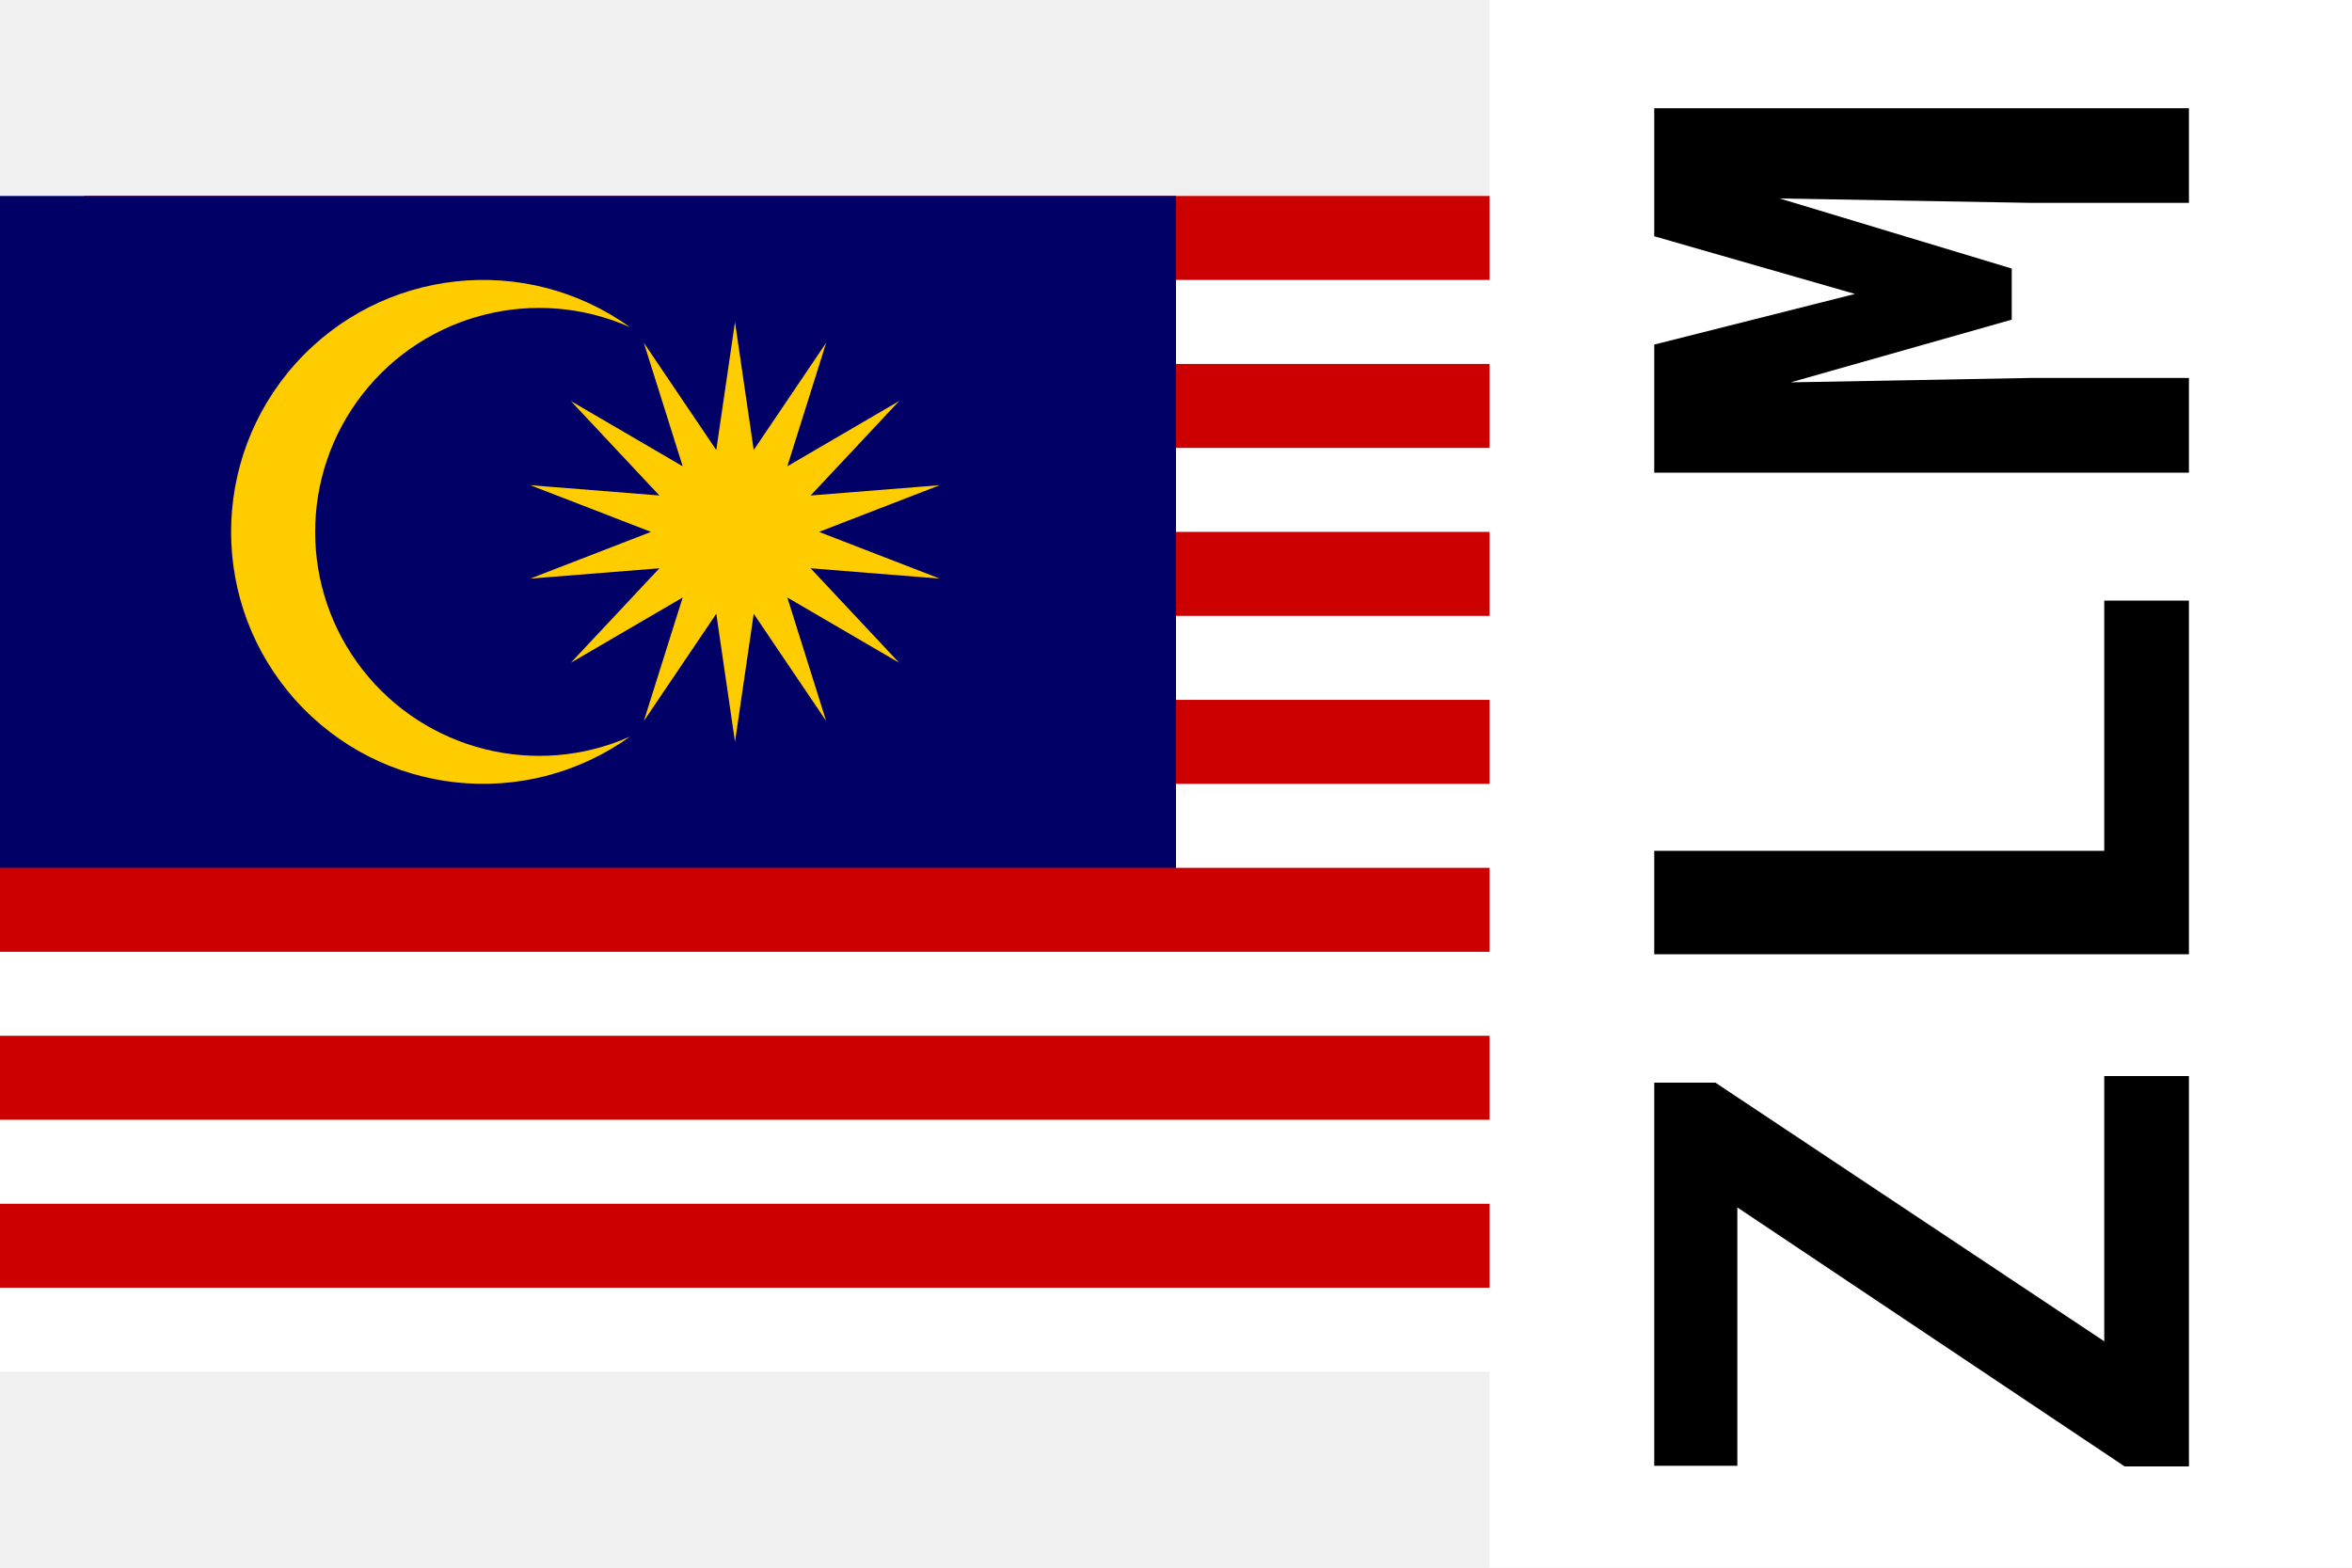
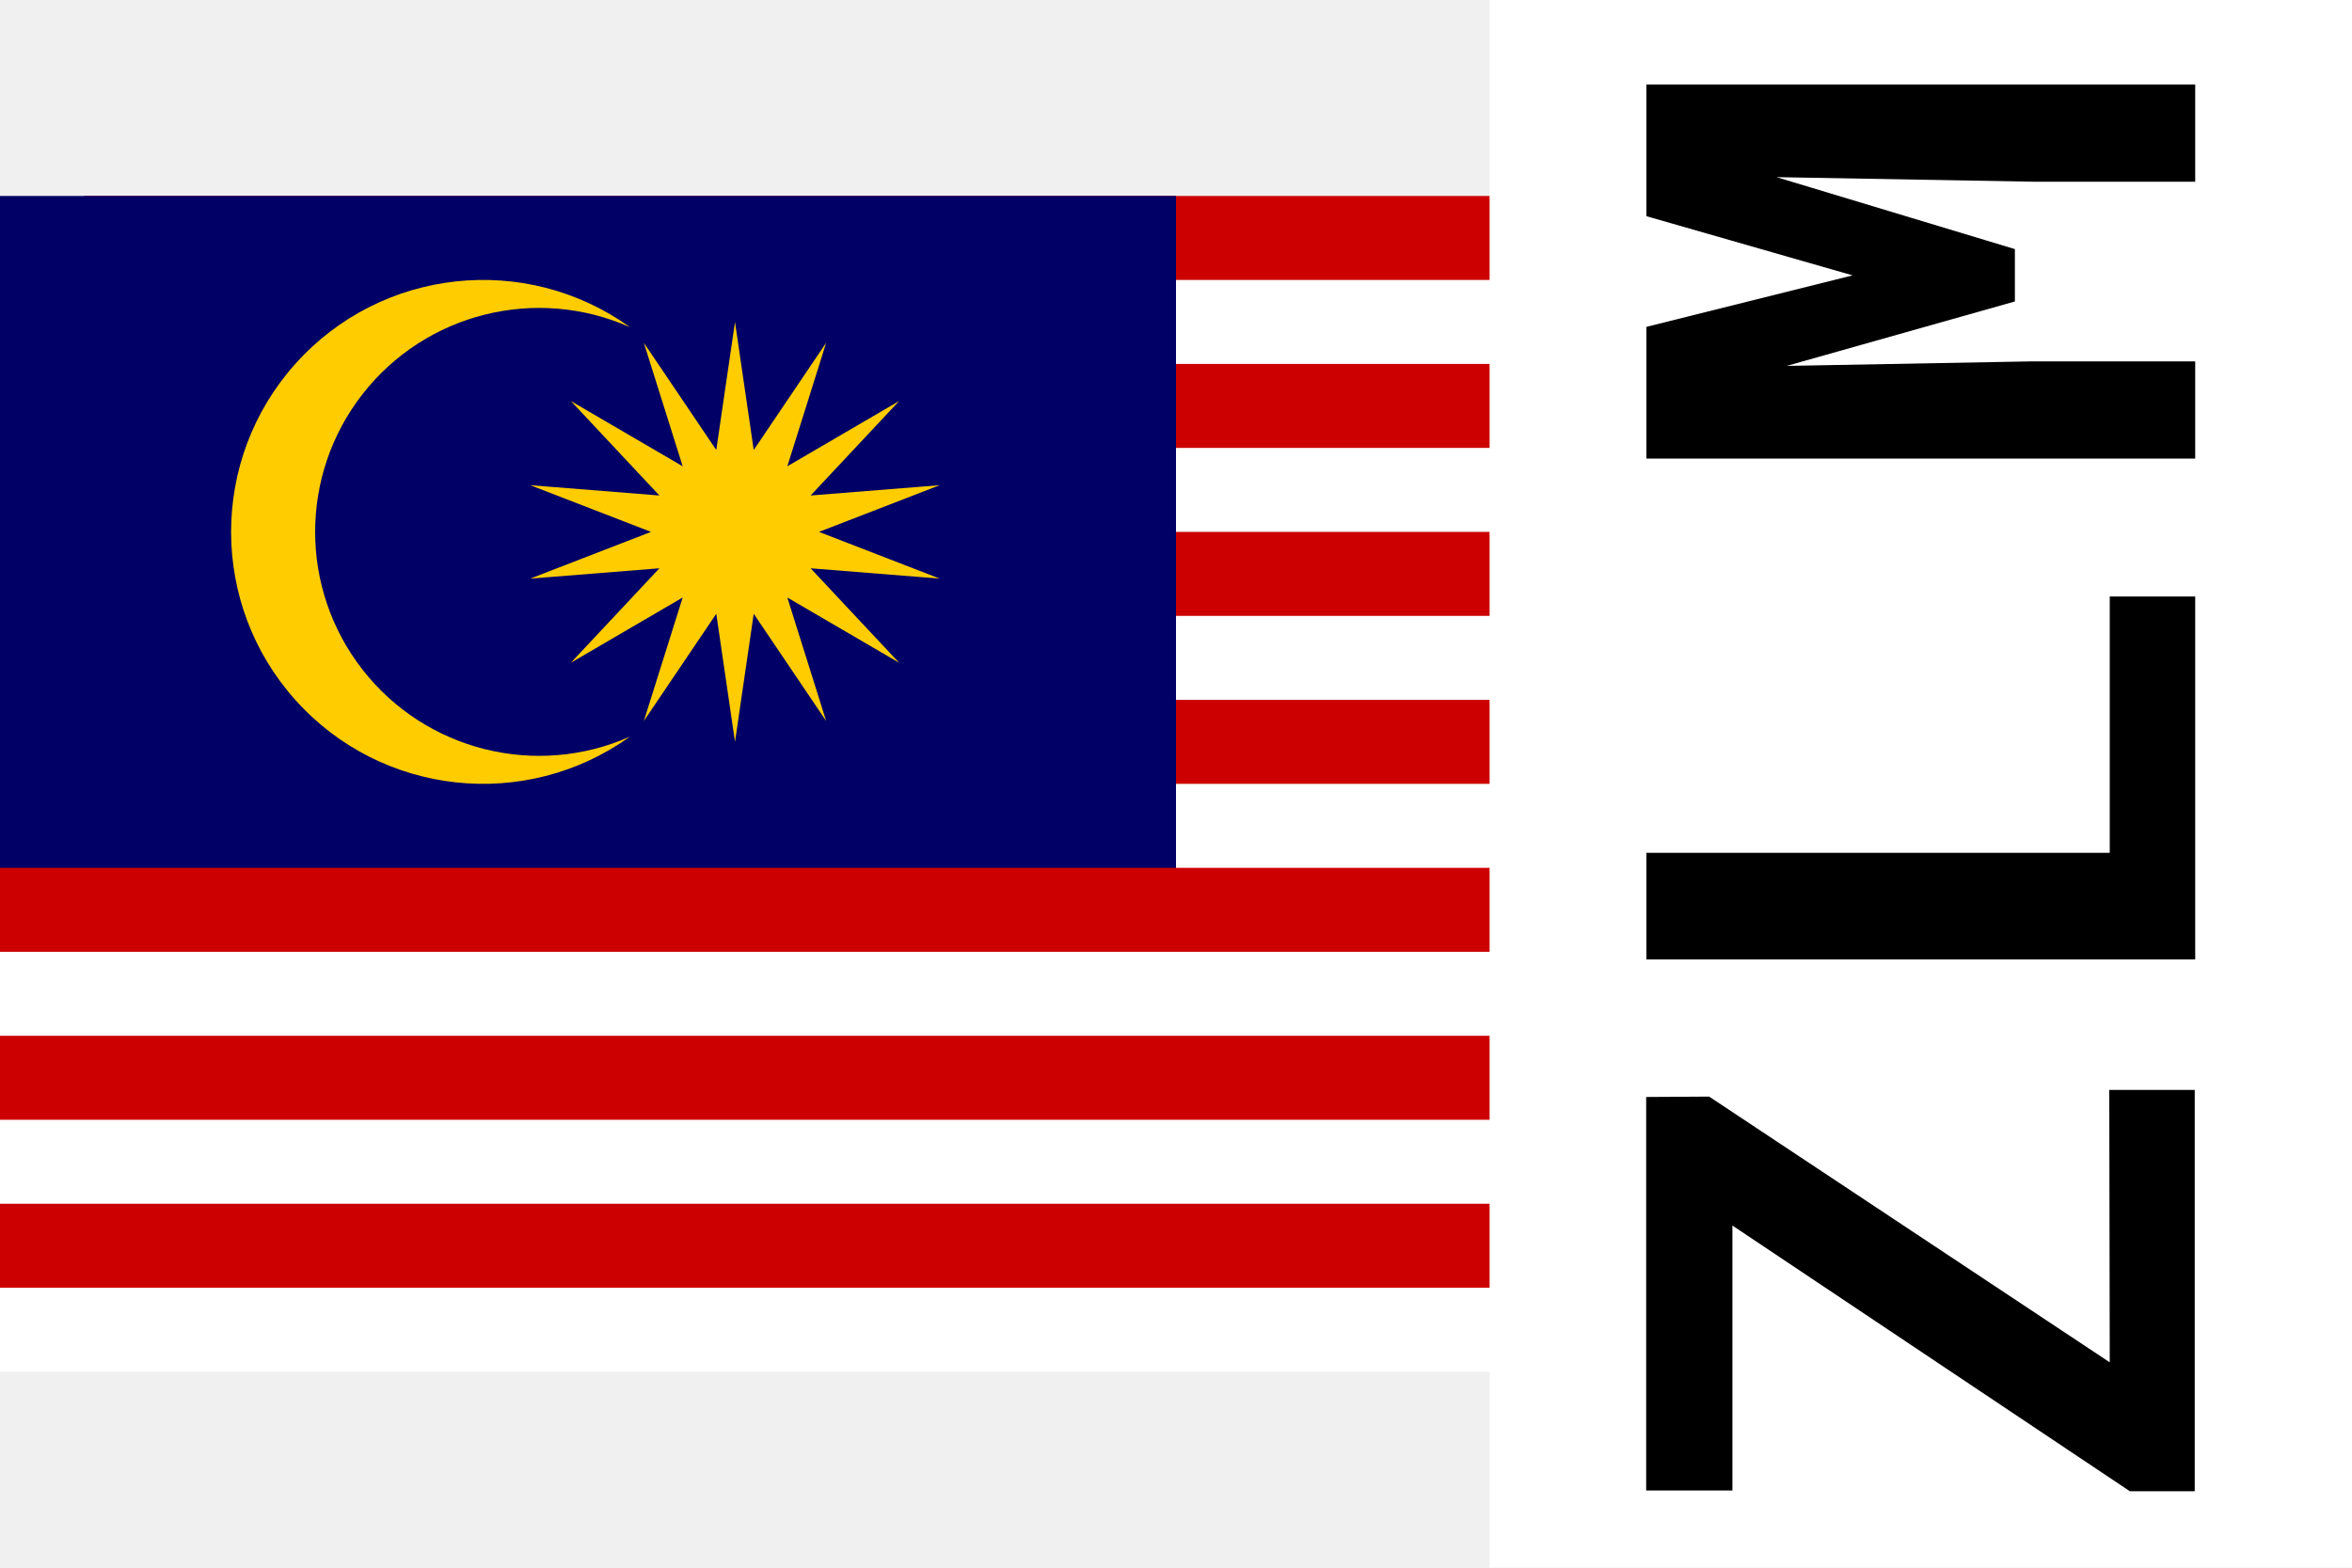
<svg xmlns="http://www.w3.org/2000/svg" width="30" height="20">
  <symbol id="Flag_of_Malaysia" width="40" height="20" viewBox="0 0 672 336">
    <path d="M0 0h672v336H0z" fill="#fff" />
    <path d="M24 12h648m0 48H24m0 48h648m0 48H24" stroke="#c00" stroke-width="24" />
    <path d="M0 0h336v204H0z" fill="#006" />
    <path d="M0 204h672m0 48H0m0 48h672" stroke="#c00" stroke-width="24" />
    <path d="m210 36 5.35 36.6 20.7-30.65-11.1 35.3L256.9 58.6l-25.3 27 36.9-2.95L234 96l34.5 13.35-36.9-2.95 25.3 27-31.95-18.65 11.1 35.3-20.7-30.65L210 156l-5.35-36.6-20.7 30.65 11.1-35.3-31.95 18.65 25.3-27-36.9 2.95L186 96l-34.5-13.35 36.9 2.95-25.3-27 31.95 18.65-11.1-35.3 20.7 30.65zm-30 1.5a64 64 0 1 0 0 117 72 72 0 1 1 0-117z" fill="#fc0" />
  </symbol>
  <use href="#Flag_of_Malaysia" />
  <path d="M19 0h11v20H19z" fill="#fff" />
-   <path transform="matrix(0 -.2.2 0 0 0)" d="m-85.56 134.2 16.5-24.8v-3.9h-24.44v5.3h16.48l-16.52 24.7v4.1h24.9v-5.4zm31.29 0v-28.7h-6.6v34.1h22.56v-5.4zm32.29-28.7h-8.17v34.1h6.04v-10.1l-.28-15.3 4 14.1h3.26l4.47-14.8-.28 16v10.1h6.035v-34.1h-8.165l-3.68 12.8z" />
+   <symbol id="Z">
+     <path d="m5.62 6.91 3.39-5.11-.005-.803h-5.02v1.1h3.38l-3.39 5.07v.827h5.12v-1.09z" />
+   </symbol>
+   <symbol id="L">
+     <path d="m5.62 6.91v-5.91h-1.36v7h4.63v-1.09z" />
+   </symbol>
+   <symbol id="M">
+     <path d="m5.83 1h-1.68v7h1.24v-2.07l-.058-3.14.822 2.91h.668l.918-3.04-.058 3.27v2.07h1.24v-7h-1.68l-.755 2.63z" />
+   </symbol>
+   <g transform="rotate(-90 15 -5)">
+     <use x="-13" href="#Z" />
+     <use x="-6.5" href="#L" />
+     <use href="#M" />
+   </g>
</svg>
